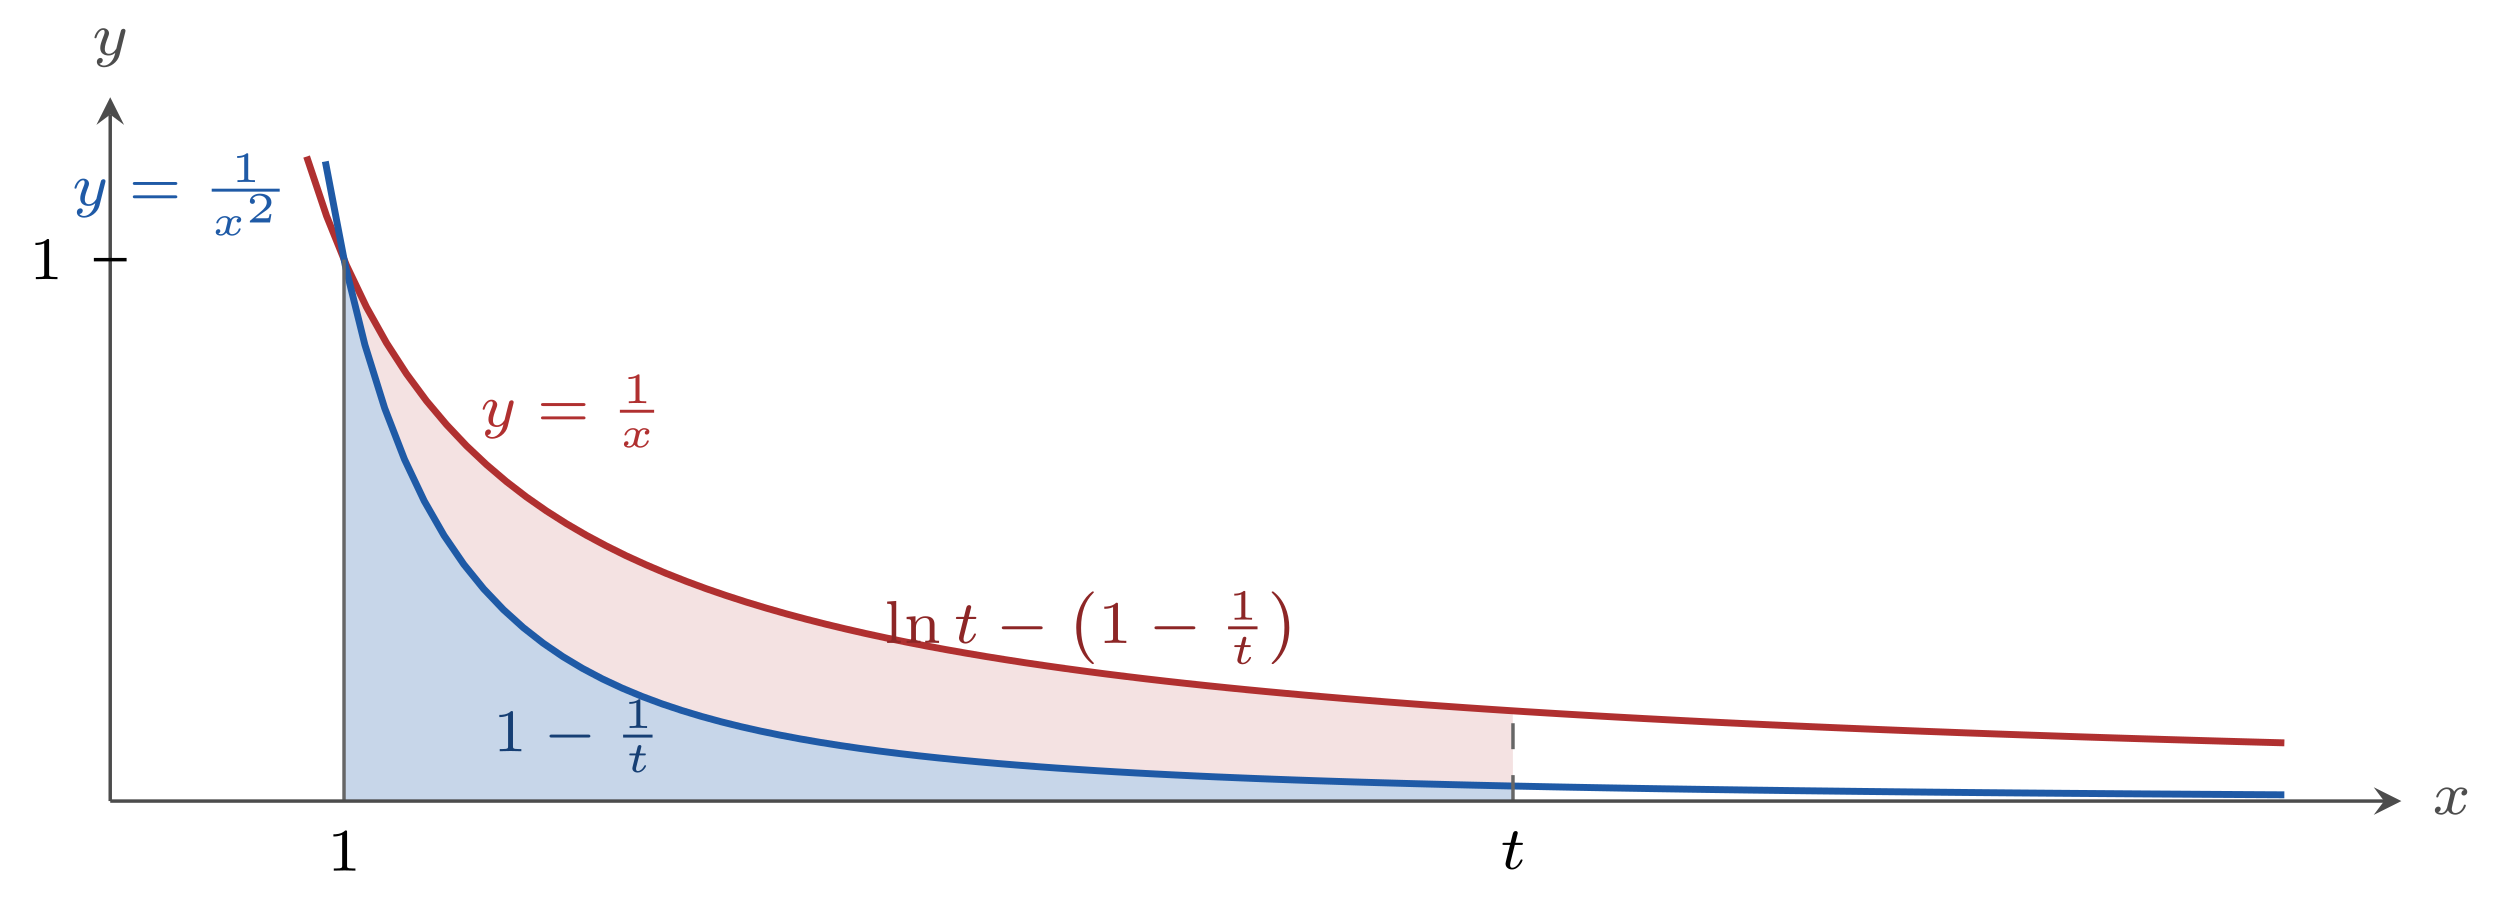
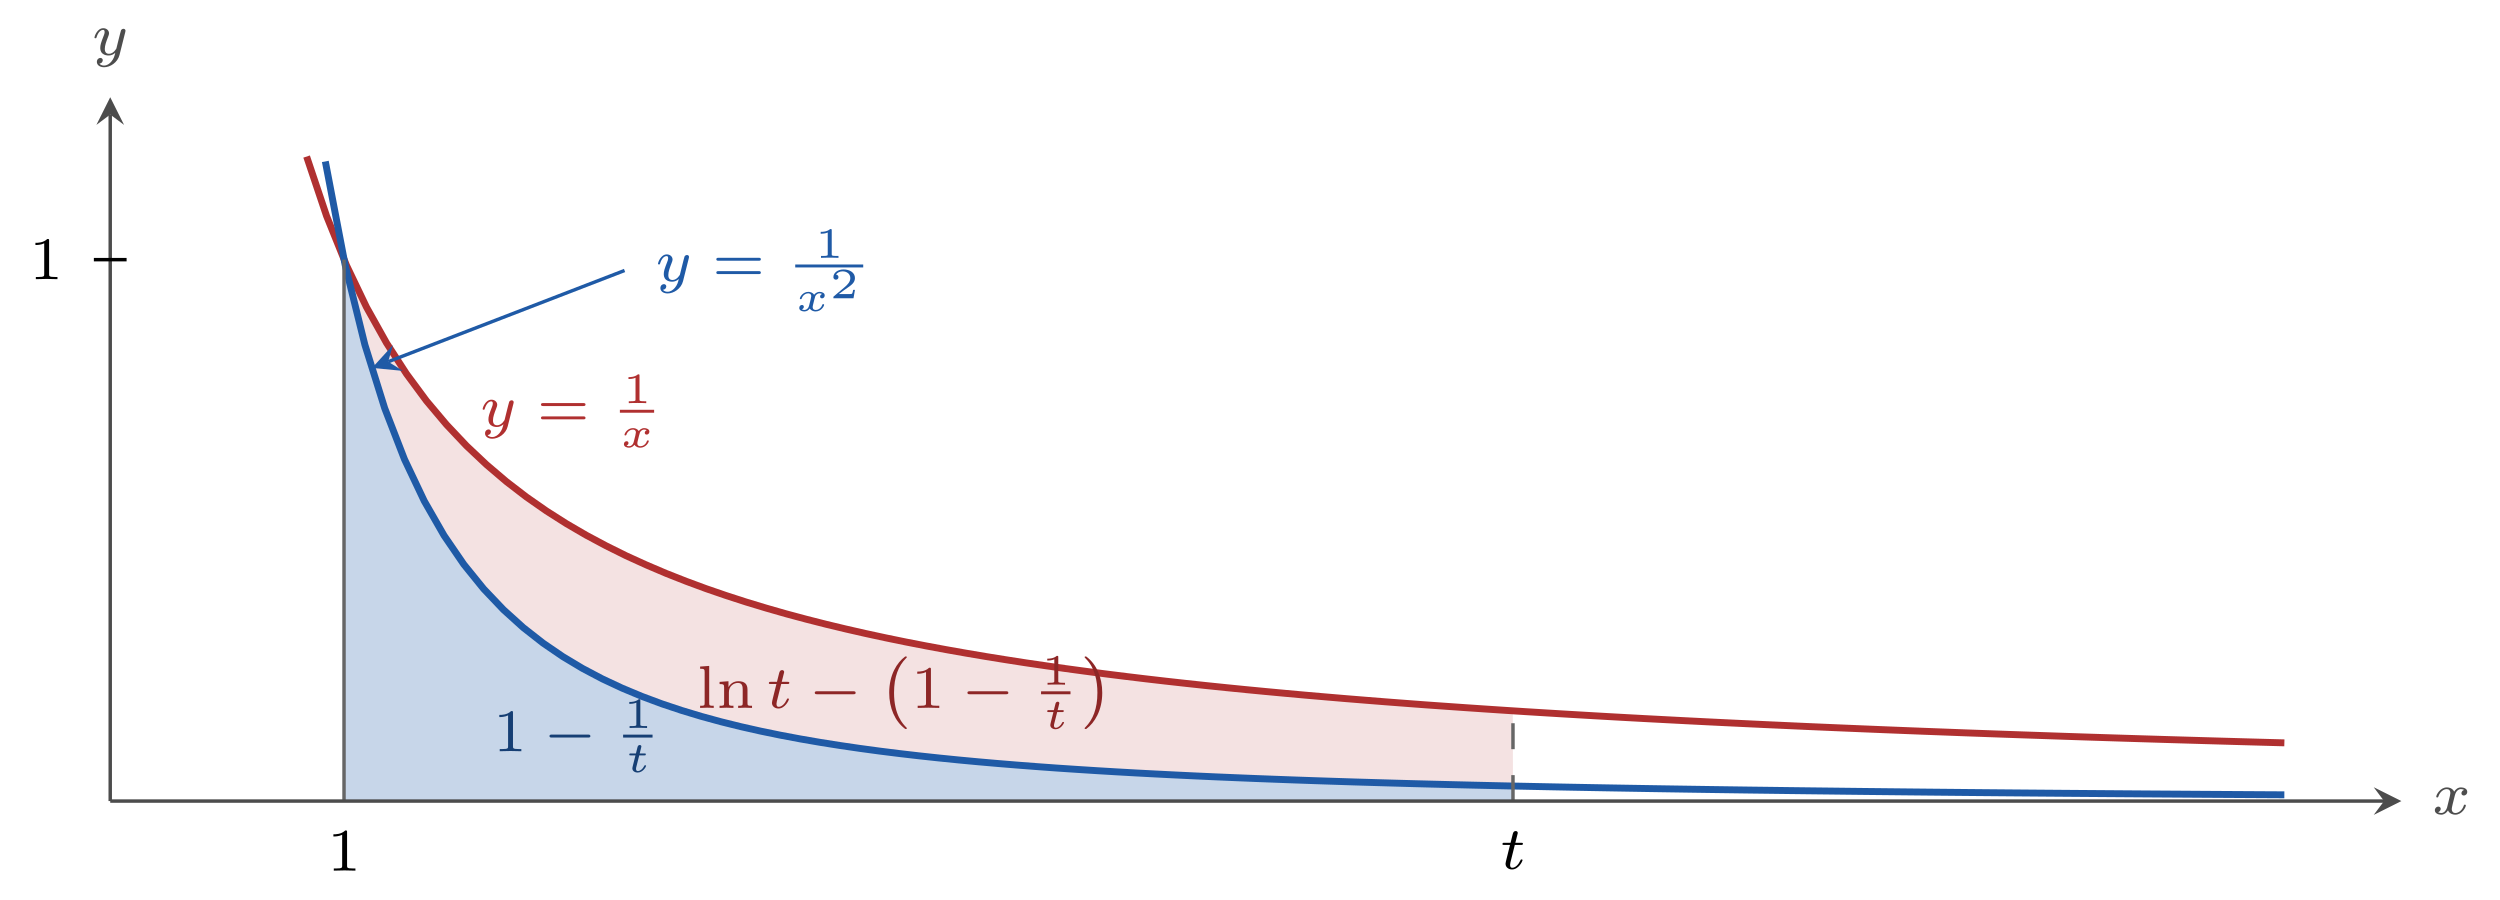
<svg xmlns="http://www.w3.org/2000/svg" version="1.1" width="431.939pt" height="155.407pt" viewBox="-69.011 -69.011 287.96 103.604" data-scale="1.5">
  <defs />
  <g id="page1">
    <g stroke-miterlimit="10" transform="translate(-56.31447,23.25864)scale(0.996264,-0.996264)">
      <g fill="#000" stroke="#000">
        <g stroke-width="0.4">
          <g fill="#c7d6e9" stroke="#c7d6e9">
            <path d="M27.03 0V62.596L29.32 53.194L31.611 45.764L33.901 39.792L36.191 34.909L38.482 30.884L40.772 27.512L43.062 24.665L45.353 22.236L47.643 20.15L49.933 18.343L52.223 16.768L54.514 15.388L56.804 14.174L59.094 13.097L61.385 12.138L63.675 11.28L65.965 10.51L68.256 9.816L70.546 9.189L72.836 8.62L75.127 8.103L77.417 7.631L79.707 7.198L81.997 6.802L84.288 6.438L86.578 6.1L88.868 5.791L91.159 5.503L93.449 5.237L95.739 4.99L98.03 4.758L100.32 4.545L102.61 4.344L104.901 4.156L107.191 3.98L109.481 3.816L111.771 3.661L114.062 3.515L116.352 3.378L118.642 3.248L120.933 3.127L123.223 3.012L125.513 2.903L127.804 2.8L130.094 2.702L132.384 2.609L134.675 2.522L136.965 2.438L139.255 2.358L141.546 2.283L143.836 2.21L146.126 2.142L148.416 2.076L150.707 2.013L152.997 1.954L155.287 1.897L157.578 1.841L159.868 1.789L162.158 1.739L162.18 0Z" stroke="none" />
          </g>
          <g fill="#f4e2e2" stroke="#f4e2e2">
            <path d="M27.03 62.596L29.32 57.701L31.611 53.526L33.901 49.908L36.191 46.741L38.482 43.967L40.772 41.501L43.062 39.292L45.353 37.301L47.643 35.517L49.933 33.884L52.223 32.394L54.514 31.035L56.804 29.783L59.094 28.631L61.385 27.562L63.675 26.573L65.965 25.648L68.256 24.79L70.546 23.984L72.836 23.228L75.127 22.521L77.417 21.855L79.707 21.227L81.997 20.634L84.288 20.074L86.578 19.543L88.868 19.04L91.159 18.561L93.449 18.104L95.739 17.673L98.03 17.258L100.32 16.868L102.61 16.489L104.901 16.131L107.191 15.784L109.481 15.456L111.771 15.138L114.062 14.833L116.352 14.542L118.642 14.259L120.933 13.992L123.223 13.73L125.513 13.481L127.804 13.238L130.094 13.008L132.384 12.781L134.675 12.564L136.965 12.354L139.255 12.15L141.546 11.954L143.836 11.763L146.126 11.581L148.416 11.399L150.707 11.227L152.997 11.059L155.287 10.895L157.578 10.737L159.868 10.583L162.158 10.434L162.18 1.738L159.89 1.789L157.6 1.841L155.309 1.896L153.019 1.953L150.729 2.013L148.438 2.076L146.148 2.141L143.858 2.21L141.567 2.282L139.277 2.357L136.987 2.438L134.696 2.521L132.406 2.608L130.116 2.701L127.826 2.799L125.535 2.902L123.245 3.011L120.955 3.126L118.664 3.247L116.374 3.376L114.084 3.514L111.793 3.659L109.503 3.813L107.213 3.978L104.922 4.154L102.632 4.341L100.342 4.543L98.051 4.757L95.761 4.987L93.471 5.234L91.181 5.501L88.89 5.787L86.6 6.099L84.31 6.434L82.019 6.799L79.729 7.194L77.439 7.626L75.148 8.098L72.858 8.615L70.568 9.183L68.277 9.81L65.987 10.503L63.697 11.272L61.407 12.129L59.116 13.085L56.826 14.163L54.536 15.376L52.245 16.755L49.955 18.329L47.665 20.131L45.374 22.214L43.084 24.638L40.794 27.482L38.503 30.847L36.213 34.872L33.923 39.742L31.633 45.701L29.342 53.119L27.052 62.496Z" stroke="none" />
          </g>
          <g fill="#b03030" stroke="#b03030">
            <g stroke-width="0.8">
              <path d="M22.705 74.517L25.015 67.635L27.325 61.914L29.634 57.093L31.944 52.962L34.254 49.394L36.563 46.271L38.873 43.529L41.183 41.081L43.492 38.904L45.802 36.938L48.112 35.161L50.421 33.551L52.731 32.08L55.041 30.734L57.351 29.501L59.66 28.356L61.97 27.305L64.28 26.32L66.589 25.41L68.899 24.555L71.209 23.761L73.518 23.013L75.828 22.314L78.138 21.652L80.448 21.032L82.757 20.444L85.067 19.89L87.377 19.364L89.686 18.866L91.996 18.391L94.306 17.942L96.615 17.513L98.925 17.105L101.235 16.713L103.544 16.341L105.854 15.982L108.164 15.644L110.474 15.315L112.783 15.003L115.093 14.7L117.403 14.411L119.712 14.133L122.022 13.866L124.332 13.609L126.641 13.36L128.951 13.121L131.261 12.89L133.57 12.668L135.88 12.453L138.19 12.244L140.5 12.044L142.809 11.848L145.119 11.66L147.429 11.476L149.738 11.3L152.048 11.126L154.358 10.962L156.667 10.8L158.977 10.643L161.287 10.49L163.597 10.341L165.906 10.199L168.216 10.058L170.526 9.923L172.835 9.789L175.145 9.66L177.455 9.534L179.764 9.413L182.074 9.292L184.384 9.175L186.693 9.062L189.003 8.952L191.313 8.843L193.623 8.739L195.932 8.634L198.242 8.534L200.552 8.436L202.861 8.34L205.171 8.246L207.481 8.154L209.79 8.064L212.1 7.978L214.41 7.89L216.719 7.807L219.029 7.724L221.339 7.644L223.649 7.566L225.958 7.487L228.268 7.411L230.578 7.337L232.887 7.264L235.197 7.193L237.507 7.123L239.816 7.056L242.126 6.988L244.436 6.922L246.746 6.857L249.055 6.794L251.365 6.731" fill="none" />
            </g>
          </g>
          <g fill="#1f5aa6" stroke="#1f5aa6">
            <g stroke-width="0.8">
              <path d="M24.868 73.954L27.155 62.008L29.443 52.749L31.731 45.425L34.019 39.517L36.307 34.691L38.595 30.703L40.882 27.363L43.17 24.538L45.458 22.132L47.746 20.063L50.034 18.269L52.322 16.705L54.609 15.334L56.897 14.127L59.185 13.057L61.473 12.102L63.761 11.248L66.049 10.484L68.336 9.793L70.624 9.168L72.912 8.602L75.2 8.087L77.488 7.616L79.776 7.186L82.063 6.791L84.351 6.428L86.639 6.093L88.927 5.783L91.215 5.497L93.503 5.231L95.79 4.984L98.078 4.754L100.366 4.54L102.654 4.34L104.942 4.153L107.23 3.977L109.517 3.812L111.805 3.659L114.093 3.513L116.381 3.376L118.669 3.247L120.957 3.126L123.244 3.011L125.532 2.902L127.82 2.799L130.108 2.702L132.396 2.609L134.684 2.522L136.971 2.438L139.259 2.358L141.547 2.283L143.835 2.21L146.123 2.142L148.411 2.076L150.699 2.013L152.986 1.954L155.274 1.897L157.562 1.842L159.85 1.79L162.138 1.739L164.426 1.692L166.713 1.646L169.001 1.601L171.289 1.559L173.577 1.518L175.865 1.479L178.153 1.441L180.44 1.405L182.728 1.37L185.016 1.336L187.304 1.304L189.592 1.272L191.88 1.243L194.167 1.213L196.455 1.185L198.743 1.159L201.031 1.132L203.319 1.106L205.607 1.082L207.894 1.058L210.182 1.035L212.47 1.013L214.758 .991L217.046 .97L219.334 .95L221.621 .931L223.909 .912L226.197 .894L228.485 .876L230.773 .859L233.061 .842L235.348 .825L237.636 .81L239.924 .795L242.212 .779L244.5 .765L246.788 .751L249.075 .737L251.363 .724" fill="none" />
            </g>
          </g>
          <g fill="#b03030" stroke="#b03030">
            <g fill="#b03030" stroke="#b03030">
</g>
            <g transform="translate(42.72643,43.31915)">
              <g stroke="none" transform="scale(-1.00375,1.00375)translate(-56.31447,23.25864)scale(-1,-1)">
                <g fill="#b03030">
                  <g stroke="none">
                    <g fill="#b03030">
                      <path d="M-52.437 20.629C-52.409 20.532-52.409 20.518-52.409 20.476C-52.409 20.337-52.521 20.253-52.639 20.253C-52.716 20.253-52.848 20.288-52.925 20.42C-52.946 20.462-53.002 20.685-53.037 20.825L-53.183 21.404C-53.225 21.571-53.441 22.45-53.462 22.526C-53.469 22.526-53.776 23.133-54.32 23.133C-54.794 23.133-54.794 22.68-54.794 22.554C-54.794 22.178-54.634 21.738-54.425 21.201C-54.341 20.978-54.306 20.895-54.306 20.776C-54.306 20.441-54.592 20.183-54.969 20.183C-55.673 20.183-55.987 21.132-55.987 21.25C-55.987 21.341-55.889 21.341-55.868 21.341C-55.771 21.341-55.764 21.306-55.743 21.229C-55.568 20.65-55.268 20.378-54.989 20.378C-54.871 20.378-54.815 20.455-54.815 20.623C-54.815 20.783-54.878 20.936-54.913 21.027C-55.247 21.878-55.317 22.136-55.317 22.443C-55.317 22.561-55.317 22.889-55.045 23.112C-54.829 23.294-54.536 23.328-54.348 23.328C-54.069 23.328-53.818 23.224-53.588 23.015C-53.678 23.398-53.755 23.691-54.048 24.04C-54.236 24.256-54.515 24.486-54.885 24.486C-54.934 24.486-55.261 24.486-55.408 24.256C-55.031 24.214-55.031 23.879-55.031 23.872C-55.031 23.649-55.234 23.607-55.303 23.607C-55.478 23.607-55.708 23.747-55.708 24.068C-55.708 24.423-55.373 24.681-54.878 24.681C-54.173 24.681-53.316 24.137-53.1 23.266L-52.437 20.629Z" />
                      <path d="M-44.4 20.915C-44.296 20.915-44.135 20.915-44.135 20.741C-44.135 20.574-44.303 20.574-44.393 20.574H-49.01C-49.101 20.574-49.268 20.574-49.268 20.741C-49.268 20.915-49.108 20.915-49.003 20.915H-44.4ZM-44.393 22.45C-44.303 22.45-44.135 22.45-44.135 22.282C-44.135 22.108-44.296 22.108-44.4 22.108H-49.003C-49.108 22.108-49.268 22.108-49.268 22.282C-49.268 22.45-49.101 22.45-49.01 22.45H-44.393Z" />
                      <path d="M-37.918 17.413C-37.918 17.264-37.932 17.264-38.097 17.264C-38.451 17.583-39.003 17.583-39.103 17.583H-39.188V17.802H-39.103C-38.989 17.802-38.665 17.787-38.376 17.662V20.153C-38.376 20.307-38.376 20.362-38.904 20.362H-39.153V20.581C-38.879 20.561-38.436 20.561-38.147 20.561S-37.414 20.561-37.14 20.581V20.362H-37.39C-37.918 20.362-37.918 20.307-37.918 20.153V17.413Z" />
                    </g>
                    <rect x="-40.177" y="21.346" height=".339" width="3.944" fill="#b03030" />
                    <g fill="#b03030">
                      <path d="M-37.083 23.706C-37.313 23.776-37.313 23.995-37.313 24C-37.313 24.085-37.253 24.205-37.088 24.205C-36.949 24.205-36.78 24.085-36.78 23.866C-36.78 23.572-37.108 23.457-37.372 23.457C-37.696 23.457-37.905 23.667-38.005 23.796C-38.169 23.512-38.488 23.457-38.668 23.457C-39.29 23.457-39.644 24.045-39.644 24.229C-39.644 24.299-39.564 24.299-39.539 24.299C-39.494 24.299-39.455 24.294-39.435 24.239C-39.285 23.751-38.877 23.627-38.687 23.627C-38.523 23.627-38.334 23.696-38.334 23.96C-38.334 24.085-38.423 24.429-38.593 25.091C-38.668 25.375-38.897 25.545-39.111 25.545C-39.146 25.545-39.29 25.545-39.41 25.465C-39.186 25.385-39.186 25.196-39.186 25.176C-39.186 25.031-39.295 24.967-39.405 24.967C-39.529 24.967-39.714 25.066-39.714 25.305C-39.714 25.609-39.375 25.714-39.121 25.714C-38.847 25.714-38.623 25.555-38.503 25.375C-38.304 25.674-37.985 25.714-37.831 25.714C-37.203 25.714-36.849 25.121-36.849 24.942C-36.849 24.872-36.934 24.872-36.954 24.872C-37.039 24.872-37.049 24.902-37.064 24.947C-37.208 25.395-37.592 25.545-37.811 25.545C-37.96 25.545-38.164 25.49-38.164 25.211C-38.164 25.151-38.164 25.116-38.125 24.947C-38.04 24.598-37.905 24.045-37.866 23.956C-37.801 23.826-37.636 23.627-37.382 23.627C-37.367 23.627-37.198 23.627-37.083 23.706Z" />
                    </g>
                  </g>
                </g>
              </g>
            </g>
          </g>
          <g fill="#1f5aa6" stroke="#1f5aa6">
            <g fill="#1f5aa6" stroke="#1f5aa6">
</g>
-             <g transform="translate(-4.46542,68.87961)">
+             <g transform="translate(62.99895,60.11621)">
              <g stroke="none" transform="scale(-1.00375,1.00375)translate(-56.31447,23.25864)scale(-1,-1)">
                <g fill="#1f5aa6">
                  <g stroke="none">
                    <g fill="#1f5aa6">
                      <path d="M-52.437 20.629C-52.409 20.532-52.409 20.518-52.409 20.476C-52.409 20.337-52.521 20.253-52.639 20.253C-52.716 20.253-52.848 20.288-52.925 20.42C-52.946 20.462-53.002 20.685-53.037 20.825L-53.183 21.404C-53.225 21.571-53.441 22.45-53.462 22.526C-53.469 22.526-53.776 23.133-54.32 23.133C-54.794 23.133-54.794 22.68-54.794 22.554C-54.794 22.178-54.634 21.738-54.425 21.201C-54.341 20.978-54.306 20.895-54.306 20.776C-54.306 20.441-54.592 20.183-54.969 20.183C-55.673 20.183-55.987 21.132-55.987 21.25C-55.987 21.341-55.889 21.341-55.868 21.341C-55.771 21.341-55.764 21.306-55.743 21.229C-55.568 20.65-55.268 20.378-54.989 20.378C-54.871 20.378-54.815 20.455-54.815 20.623C-54.815 20.783-54.878 20.936-54.913 21.027C-55.247 21.878-55.317 22.136-55.317 22.443C-55.317 22.561-55.317 22.889-55.045 23.112C-54.829 23.294-54.536 23.328-54.348 23.328C-54.069 23.328-53.818 23.224-53.588 23.015C-53.678 23.398-53.755 23.691-54.048 24.04C-54.236 24.256-54.515 24.486-54.885 24.486C-54.934 24.486-55.261 24.486-55.408 24.256C-55.031 24.214-55.031 23.879-55.031 23.872C-55.031 23.649-55.234 23.607-55.303 23.607C-55.478 23.607-55.708 23.747-55.708 24.068C-55.708 24.423-55.373 24.681-54.878 24.681C-54.173 24.681-53.316 24.137-53.1 23.266L-52.437 20.629Z" />
                      <path d="M-44.4 20.915C-44.296 20.915-44.135 20.915-44.135 20.741C-44.135 20.574-44.303 20.574-44.393 20.574H-49.01C-49.101 20.574-49.268 20.574-49.268 20.741C-49.268 20.915-49.108 20.915-49.003 20.915H-44.4ZM-44.393 22.45C-44.303 22.45-44.135 22.45-44.135 22.282C-44.135 22.108-44.296 22.108-44.4 22.108H-49.003C-49.108 22.108-49.268 22.108-49.268 22.282C-49.268 22.45-49.101 22.45-49.01 22.45H-44.393Z" />
                      <path d="M-35.973 17.413C-35.973 17.264-35.988 17.264-36.153 17.264C-36.506 17.583-37.059 17.583-37.159 17.583H-37.244V17.802H-37.159C-37.044 17.802-36.721 17.787-36.432 17.662V20.153C-36.432 20.307-36.432 20.362-36.96 20.362H-37.209V20.581C-36.935 20.561-36.491 20.561-36.203 20.561S-35.47 20.561-35.196 20.581V20.362H-35.445C-35.973 20.362-35.973 20.307-35.973 20.153V17.413Z" />
                    </g>
                    <rect x="-40.177" y="21.346" height=".339" width="7.832" fill="#1f5aa6" />
                    <g fill="#1f5aa6">
                      <path d="M-37.083 24.747C-37.313 24.817-37.313 25.036-37.313 25.041C-37.313 25.126-37.253 25.246-37.088 25.246C-36.949 25.246-36.78 25.126-36.78 24.907C-36.78 24.613-37.108 24.498-37.372 24.498C-37.696 24.498-37.905 24.708-38.005 24.837C-38.169 24.553-38.488 24.498-38.668 24.498C-39.29 24.498-39.644 25.086-39.644 25.27C-39.644 25.34-39.564 25.34-39.539 25.34C-39.494 25.34-39.455 25.335-39.435 25.28C-39.285 24.792-38.877 24.668-38.687 24.668C-38.523 24.668-38.334 24.737-38.334 25.002C-38.334 25.126-38.423 25.47-38.593 26.132C-38.668 26.416-38.897 26.586-39.111 26.586C-39.146 26.586-39.29 26.586-39.41 26.506C-39.186 26.426-39.186 26.237-39.186 26.217C-39.186 26.072-39.295 26.008-39.405 26.008C-39.529 26.008-39.714 26.107-39.714 26.346C-39.714 26.65-39.375 26.755-39.121 26.755C-38.847 26.755-38.623 26.596-38.503 26.416C-38.304 26.715-37.985 26.755-37.831 26.755C-37.203 26.755-36.849 26.162-36.849 25.983C-36.849 25.913-36.934 25.913-36.954 25.913C-37.039 25.913-37.049 25.943-37.064 25.988C-37.208 26.436-37.592 26.586-37.811 26.586C-37.96 26.586-38.164 26.531-38.164 26.252C-38.164 26.192-38.164 26.157-38.125 25.988C-38.04 25.639-37.905 25.086-37.866 24.997C-37.801 24.867-37.636 24.668-37.382 24.668C-37.367 24.668-37.198 24.668-37.083 24.747Z" />
                      <path d="M-33.299 24.272H-33.508C-33.523 24.367-33.573 24.675-33.653 24.725C-33.693 24.755-34.111 24.755-34.186 24.755H-35.162C-34.834 24.511-34.465 24.232-34.166 24.033C-33.718 23.724-33.299 23.435-33.299 22.907C-33.299 22.27-33.902 21.916-34.614 21.916C-35.287 21.916-35.78 22.304-35.78 22.793C-35.78 23.052-35.561 23.096-35.491 23.096C-35.357 23.096-35.197 23.007-35.197 22.803C-35.197 22.623-35.327 22.524-35.481 22.509C-35.342 22.284-35.053 22.135-34.719 22.135C-34.236 22.135-33.832 22.424-33.832 22.912C-33.832 23.331-34.121 23.649-34.505 23.973L-35.72 25.004C-35.77 25.049-35.775 25.049-35.78 25.084V25.233H-33.464L-33.299 24.272Z" />
                    </g>
                  </g>
                </g>
              </g>
            </g>
          </g>
          <g stroke-width="0.4">
+             <g fill="#1f5aa6" stroke="#1f5aa6">
+               <path d="M59.466 61.344L32.139 50.797" fill="none" />
+               <g transform="matrix(-0.93289,-0.36005,0.36005,-0.93289,32.13925,50.79704)">
+                 <path d="M2 0L-1.2 1.6L0 0L-1.2-1.6" stroke="none" />
+               </g>
+             </g>
+           </g>
+           <g stroke-width="0.4">
            <g fill="#666" stroke="#666">
              <path d="M27.03 0V62.596" fill="none" />
            </g>
          </g>
          <g stroke-width="0.4">
            <g fill="#666" stroke="#666">
              <g stroke-dasharray="3.0,3.0" stroke-dashoffset="0.0">
                <path d="M162.18 0V10.432" fill="none" />
              </g>
            </g>
          </g>
          <g fill="#153f74" stroke="#153f74">
            <g fill="#153f74" stroke="#153f74">
</g>
            <g transform="translate(44.21959,5.76118)">
              <g stroke="none" transform="scale(-1.00375,1.00375)translate(-56.31447,23.25864)scale(-1,-1)">
                <g fill="#153f74">
                  <g stroke="none">
                    <g fill="#163f74">
                      <path d="M-53.978 18.823C-53.978 18.635-53.992 18.628-54.187 18.628C-54.634 19.067-55.268 19.074-55.554 19.074V19.325C-55.387 19.325-54.927 19.325-54.543 19.13V22.687C-54.543 22.917-54.543 23.008-55.24 23.008H-55.506V23.259C-55.38 23.252-54.522 23.231-54.264 23.231C-54.048 23.231-53.169 23.252-53.016 23.259V23.008H-53.281C-53.978 23.008-53.978 22.917-53.978 22.687V18.823Z" />
                      <path d="M-45.341 21.683C-45.229 21.683-45.062 21.683-45.062 21.515C-45.062 21.341-45.222 21.341-45.341 21.341H-49.497C-49.609 21.341-49.776 21.341-49.776 21.508C-49.776 21.683-49.615 21.683-49.497 21.683H-45.341Z" />
                      <path d="M-39.31 17.413C-39.31 17.264-39.325 17.264-39.489 17.264C-39.843 17.583-40.396 17.583-40.496 17.583H-40.58V17.802H-40.496C-40.381 17.802-40.057 17.787-39.768 17.662V20.153C-39.768 20.307-39.768 20.362-40.296 20.362H-40.545V20.581C-40.272 20.561-39.828 20.561-39.539 20.561S-38.807 20.561-38.533 20.581V20.362H-38.782C-39.31 20.362-39.31 20.307-39.31 20.153V17.413Z" />
                    </g>
                    <rect x="-41.293" y="21.346" height=".339" width="3.39" fill="#163f74" />
                    <g fill="#163f74">
                      <path d="M-39.437 23.736H-38.85C-38.745 23.736-38.74 23.731-38.715 23.711S-38.675 23.627-38.675 23.597C-38.675 23.512-38.75 23.512-38.835 23.512H-39.383L-39.278 23.099C-39.248 22.969-39.188 22.745-39.188 22.715C-39.188 22.63-39.253 22.541-39.373 22.541C-39.457 22.541-39.577 22.596-39.617 22.73C-39.642 22.815-39.582 22.581-39.816 23.512H-40.409C-40.508 23.512-40.583 23.512-40.583 23.652C-40.583 23.736-40.513 23.736-40.424 23.736H-39.871L-40.165 24.907C-40.19 25.017-40.229 25.171-40.229 25.231C-40.229 25.515-39.965 25.714-39.617 25.714C-39.014 25.714-38.645 25.041-38.645 24.942C-38.645 24.872-38.73 24.872-38.75 24.872C-38.83 24.872-38.84 24.892-38.865 24.957C-39.029 25.315-39.338 25.545-39.597 25.545C-39.756 25.545-39.806 25.43-39.806 25.281C-39.806 25.201-39.801 25.186-39.791 25.141L-39.437 23.736Z" />
                    </g>
                  </g>
                </g>
              </g>
            </g>
          </g>
          <g fill="#8d2626" stroke="#8d2626">
            <g fill="#8d2626" stroke="#8d2626">
</g>
-             <g transform="translate(89.43166,18.28117)">
+             <g transform="translate(67.80756,10.76901)">
              <g stroke="none" transform="scale(-1.00375,1.00375)translate(-56.31447,23.25864)scale(-1,-1)">
                <g fill="#8d2626">
                  <g stroke="none">
                    <g fill="#8d2626">
                      <path d="M-54.878 18.419L-55.924 18.495V18.747C-55.457 18.747-55.401 18.795-55.401 19.137V22.708C-55.401 23.008-55.471 23.008-55.924 23.008V23.259C-55.91 23.259-55.422 23.231-55.143 23.231C-54.878 23.231-54.62 23.238-54.355 23.259V23.008C-54.808 23.008-54.878 23.008-54.878 22.708V18.419Z" />
                      <path d="M-50.467 21.146C-50.467 20.539-50.767 20.183-51.514 20.183C-52.085 20.183-52.455 20.497-52.65 20.86H-52.657V20.183L-53.682 20.26V20.511C-53.215 20.511-53.159 20.56-53.159 20.901V22.708C-53.159 23.008-53.229 23.008-53.682 23.008V23.259C-53.668 23.259-53.18 23.231-52.887 23.231C-52.629 23.231-52.148 23.252-52.085 23.259V23.008C-52.539 23.008-52.608 23.008-52.608 22.708V21.452C-52.608 20.72-52.03 20.378-51.569 20.378C-51.081 20.378-51.018 20.762-51.018 21.118V22.708C-51.018 23.008-51.088 23.008-51.541 23.008V23.259C-51.528 23.259-51.039 23.231-50.746 23.231C-50.488 23.231-50.007 23.252-49.944 23.259V23.008C-50.398 23.008-50.467 23.008-50.467 22.708V21.146Z" />
                      <path d="M-46.583 20.504H-45.871C-45.739 20.504-45.648 20.504-45.648 20.351C-45.648 20.253-45.739 20.253-45.857 20.253H-46.52L-46.262 19.221C-46.255 19.186-46.241 19.151-46.241 19.123C-46.241 18.998-46.339 18.9-46.478 18.9C-46.652 18.9-46.757 19.019-46.806 19.2C-46.855 19.374-46.764 19.039-47.071 20.253H-47.782C-47.915 20.253-48.005 20.253-48.005 20.406C-48.005 20.504-47.922 20.504-47.796 20.504H-47.134L-47.545 22.15C-47.587 22.324-47.65 22.575-47.65 22.666C-47.65 23.077-47.301 23.328-46.903 23.328C-46.129 23.328-45.69 22.352-45.69 22.261S-45.781 22.171-45.802 22.171C-45.885 22.171-45.892 22.185-45.948 22.303C-46.143 22.743-46.499 23.133-46.883 23.133C-47.029 23.133-47.127 23.042-47.127 22.791C-47.127 22.722-47.099 22.575-47.085 22.505L-46.583 20.504Z" />
                      <path d="M-38.286 21.683C-38.174 21.683-38.007 21.683-38.007 21.515C-38.007 21.341-38.167 21.341-38.286 21.341H-42.442C-42.554 21.341-42.721 21.341-42.721 21.508C-42.721 21.683-42.561 21.683-42.442 21.683H-38.286Z" />
                      <path d="M-32.114 25.606C-32.114 25.592-32.121 25.564-32.128 25.55C-32.56 25.118-33.586 24.085-33.586 21.512C-33.586 19.678-33.083 18.423-32.212 17.544C-32.114 17.453-32.114 17.439-32.114 17.412C-32.114 17.328-32.198 17.328-32.226 17.328C-32.26 17.328-32.288 17.328-32.316 17.349C-33.251 18.032-34.143 19.455-34.143 21.505C-34.143 23.277-33.474 24.797-32.323 25.662C-32.288 25.689-32.274 25.689-32.226 25.689C-32.198 25.689-32.114 25.689-32.114 25.606Z" />
                      <path d="M-29.337 18.823C-29.337 18.635-29.351 18.628-29.546 18.628C-29.993 19.067-30.627 19.074-30.913 19.074V19.325C-30.746 19.325-30.286 19.325-29.902 19.13V22.687C-29.902 22.917-29.902 23.008-30.599 23.008H-30.864V23.259C-30.739 23.252-29.881 23.231-29.623 23.231C-29.407 23.231-28.528 23.252-28.375 23.259V23.008H-28.64C-29.337 23.008-29.337 22.917-29.337 22.687V18.823Z" />
                      <path d="M-20.699 21.683C-20.588 21.683-20.42 21.683-20.42 21.515C-20.42 21.341-20.581 21.341-20.699 21.341H-24.856C-24.967 21.341-25.135 21.341-25.135 21.508C-25.135 21.683-24.974 21.683-24.856 21.683H-20.699Z" />
                      <path d="M-14.669 17.413C-14.669 17.264-14.684 17.264-14.848 17.264C-15.202 17.583-15.755 17.583-15.855 17.583H-15.939V17.802H-15.855C-15.74 17.802-15.416 17.787-15.127 17.662V20.153C-15.127 20.307-15.127 20.362-15.655 20.362H-15.904V20.581C-15.63 20.561-15.187 20.561-14.898 20.561S-14.166 20.561-13.892 20.581V20.362H-14.141C-14.669 20.362-14.669 20.307-14.669 20.153V17.413Z" />
                    </g>
                    <rect x="-16.652" y="21.346" height=".339" width="3.39" fill="#8d2626" />
                    <g fill="#8d2626">
                      <path d="M-14.796 23.736H-14.208C-14.104 23.736-14.099 23.731-14.074 23.711S-14.034 23.627-14.034 23.597C-14.034 23.512-14.109 23.512-14.194 23.512H-14.741L-14.637 23.099C-14.607 22.969-14.547 22.745-14.547 22.715C-14.547 22.63-14.612 22.541-14.731 22.541C-14.816 22.541-14.936 22.596-14.976 22.73C-15 22.815-14.941 22.581-15.175 23.512H-15.768C-15.867 23.512-15.942 23.512-15.942 23.652C-15.942 23.736-15.872 23.736-15.783 23.736H-15.23L-15.524 24.907C-15.548 25.017-15.588 25.171-15.588 25.231C-15.588 25.515-15.324 25.714-14.976 25.714C-14.373 25.714-14.004 25.041-14.004 24.942C-14.004 24.872-14.089 24.872-14.109 24.872C-14.189 24.872-14.198 24.892-14.223 24.957C-14.388 25.315-14.697 25.545-14.956 25.545C-15.115 25.545-15.165 25.43-15.165 25.281C-15.165 25.201-15.16 25.186-15.15 25.141L-14.796 23.736Z" />
                      <path d="M-9.604 21.512C-9.604 19.741-10.274 18.22-11.424 17.356C-11.459 17.328-11.473 17.328-11.522 17.328C-11.557 17.328-11.634 17.335-11.634 17.412C-11.634 17.425-11.634 17.446-11.62 17.453C-11.613 17.46-11.613 17.474-11.487 17.6C-10.448 18.639-10.162 20.18-10.162 21.505C-10.162 23.388-10.692 24.616-11.536 25.473C-11.634 25.564-11.634 25.578-11.634 25.606C-11.634 25.676-11.564 25.689-11.522 25.689C-11.487 25.689-11.459 25.689-11.431 25.669C-10.497 24.985-9.604 23.562-9.604 21.512Z" />
                    </g>
                  </g>
                </g>
              </g>
            </g>
          </g>
          <g stroke-width="0.4">
            <g fill="#4c4c4c" stroke="#4c4c4c">
              <path d="M0 0H262.894" fill="none" />
              <g transform="translate(262.8944,0.0)">
                <path d="M2 0L-1.2 1.6L0 0L-1.2-1.6" stroke="none" />
              </g>
              <g transform="translate(268.4273,-1.50694)">
                <g stroke="none" transform="scale(-1.00375,1.00375)translate(-56.31447,23.25864)scale(-1,-1)">
                  <g fill="#4c4c4c">
                    <g stroke="none">
                      <g fill="#4d4d4d">
                        <path d="M-54.578 22.519C-54.648 22.757-54.878 23.133-55.234 23.133C-55.254 23.133-55.464 23.133-55.61 23.035C-55.324 22.945-55.303 22.694-55.303 22.652C-55.303 22.498-55.422 22.394-55.582 22.394C-55.777 22.394-55.98 22.561-55.98 22.819C-55.98 23.168-55.589 23.328-55.247 23.328C-54.927 23.328-54.641 23.126-54.466 22.833C-54.299 23.203-53.915 23.328-53.637 23.328C-52.835 23.328-52.409 22.457-52.409 22.261C-52.409 22.171-52.5 22.171-52.521 22.171C-52.618 22.171-52.625 22.206-52.653 22.289C-52.8 22.77-53.218 23.133-53.609 23.133C-53.888 23.133-54.034 22.945-54.034 22.68C-54.034 22.498-53.867 21.864-53.671 21.09C-53.532 20.553-53.218 20.378-52.988 20.378C-52.974 20.378-52.758 20.378-52.611 20.476C-52.835 20.539-52.918 20.734-52.918 20.86C-52.918 21.013-52.8 21.118-52.639 21.118S-52.249 20.985-52.249 20.692C-52.249 20.302-52.695 20.183-52.974 20.183C-53.323 20.183-53.602 20.413-53.755 20.678C-53.881 20.392-54.201 20.183-54.592 20.183C-55.373 20.183-55.819 21.041-55.819 21.25C-55.819 21.341-55.722 21.341-55.701 21.341C-55.61 21.341-55.603 21.313-55.568 21.222C-55.394 20.678-54.955 20.378-54.613 20.378C-54.383 20.378-54.194 20.504-54.194 20.839C-54.194 20.978-54.278 21.327-54.341 21.564L-54.578 22.519Z" />
                      </g>
                    </g>
                  </g>
                </g>
              </g>
            </g>
          </g>
          <g stroke-width="0.4">
            <g fill="#4c4c4c" stroke="#4c4c4c">
              <path d="M0 0V79.375" fill="none" />
              <g transform="matrix(0.0,1.0,-1.0,0.0,0.0,79.37497)">
                <path d="M2 0L-1.2 1.6L0 0L-1.2-1.6" stroke="none" />
              </g>
              <g transform="translate(-2.15337,86.269)">
                <g stroke="none" transform="scale(-1.00375,1.00375)translate(-56.31447,23.25864)scale(-1,-1)">
                  <g fill="#4c4c4c">
                    <g stroke="none">
                      <g fill="#4d4d4d">
                        <path d="M-52.437 20.629C-52.409 20.532-52.409 20.518-52.409 20.476C-52.409 20.337-52.521 20.253-52.639 20.253C-52.716 20.253-52.848 20.288-52.925 20.42C-52.946 20.462-53.002 20.685-53.037 20.825L-53.183 21.404C-53.225 21.571-53.441 22.45-53.462 22.526C-53.469 22.526-53.776 23.133-54.32 23.133C-54.794 23.133-54.794 22.68-54.794 22.554C-54.794 22.178-54.634 21.738-54.425 21.201C-54.341 20.978-54.306 20.895-54.306 20.776C-54.306 20.441-54.592 20.183-54.969 20.183C-55.673 20.183-55.987 21.132-55.987 21.25C-55.987 21.341-55.889 21.341-55.868 21.341C-55.771 21.341-55.764 21.306-55.743 21.229C-55.568 20.65-55.268 20.378-54.989 20.378C-54.871 20.378-54.815 20.455-54.815 20.623C-54.815 20.783-54.878 20.936-54.913 21.027C-55.247 21.878-55.317 22.136-55.317 22.443C-55.317 22.561-55.317 22.889-55.045 23.112C-54.829 23.294-54.536 23.328-54.348 23.328C-54.069 23.328-53.818 23.224-53.588 23.015C-53.678 23.398-53.755 23.691-54.048 24.04C-54.236 24.256-54.515 24.486-54.885 24.486C-54.934 24.486-55.261 24.486-55.408 24.256C-55.031 24.214-55.031 23.879-55.031 23.872C-55.031 23.649-55.234 23.607-55.303 23.607C-55.478 23.607-55.708 23.747-55.708 24.068C-55.708 24.423-55.373 24.681-54.878 24.681C-54.173 24.681-53.316 24.137-53.1 23.266L-52.437 20.629Z" />
                      </g>
                    </g>
                  </g>
                </g>
              </g>
            </g>
          </g>
          <g transform="translate(25.03697,-8.04408)">
            <g stroke="none" transform="scale(-1.00375,1.00375)translate(-56.31447,23.25864)scale(-1,-1)">
              <g fill="#000">
                <g stroke="none">
                  <path d="M-53.978 18.823C-53.978 18.635-53.992 18.628-54.187 18.628C-54.634 19.067-55.268 19.074-55.554 19.074V19.325C-55.387 19.325-54.927 19.325-54.543 19.13V22.687C-54.543 22.917-54.543 23.008-55.24 23.008H-55.506V23.259C-55.38 23.252-54.522 23.231-54.264 23.231C-54.048 23.231-53.169 23.252-53.016 23.259V23.008H-53.281C-53.978 23.008-53.978 22.917-53.978 22.687V18.823Z" />
                </g>
              </g>
            </g>
          </g>
          <g transform="translate(160.6697,-7.83852)">
            <g stroke="none" transform="scale(-1.00375,1.00375)translate(-56.31447,23.25864)scale(-1,-1)">
              <g fill="#000">
                <g stroke="none">
                  <path d="M-54.599 20.504H-53.888C-53.755 20.504-53.664 20.504-53.664 20.351C-53.664 20.253-53.755 20.253-53.874 20.253H-54.536L-54.278 19.221C-54.271 19.186-54.257 19.151-54.257 19.123C-54.257 18.998-54.355 18.9-54.494 18.9C-54.669 18.9-54.773 19.019-54.822 19.2C-54.871 19.374-54.78 19.039-55.087 20.253H-55.798C-55.931 20.253-56.022 20.253-56.022 20.406C-56.022 20.504-55.938 20.504-55.812 20.504H-55.15L-55.561 22.15C-55.603 22.324-55.666 22.575-55.666 22.666C-55.666 23.077-55.317 23.328-54.92 23.328C-54.146 23.328-53.706 22.352-53.706 22.261S-53.797 22.171-53.818 22.171C-53.902 22.171-53.908 22.185-53.964 22.303C-54.16 22.743-54.515 23.133-54.899 23.133C-55.045 23.133-55.143 23.042-55.143 22.791C-55.143 22.722-55.115 22.575-55.101 22.505L-54.599 20.504Z" />
                </g>
              </g>
            </g>
          </g>
          <g stroke-width="0.4">
            <path d="M1.892 62.596H-1.892" fill="none" />
            <g transform="translate(-9.41138,60.34041)">
              <g stroke="none" transform="scale(-1.00375,1.00375)translate(-56.31447,23.25864)scale(-1,-1)">
                <g fill="#000">
                  <g stroke="none">
                    <path d="M-53.978 18.823C-53.978 18.635-53.992 18.628-54.187 18.628C-54.634 19.067-55.268 19.074-55.554 19.074V19.325C-55.387 19.325-54.927 19.325-54.543 19.13V22.687C-54.543 22.917-54.543 23.008-55.24 23.008H-55.506V23.259C-55.38 23.252-54.522 23.231-54.264 23.231C-54.048 23.231-53.169 23.252-53.016 23.259V23.008H-53.281C-53.978 23.008-53.978 22.917-53.978 22.687V18.823Z" />
                  </g>
                </g>
              </g>
            </g>
          </g>
        </g>
      </g>
    </g>
  </g>
</svg>
